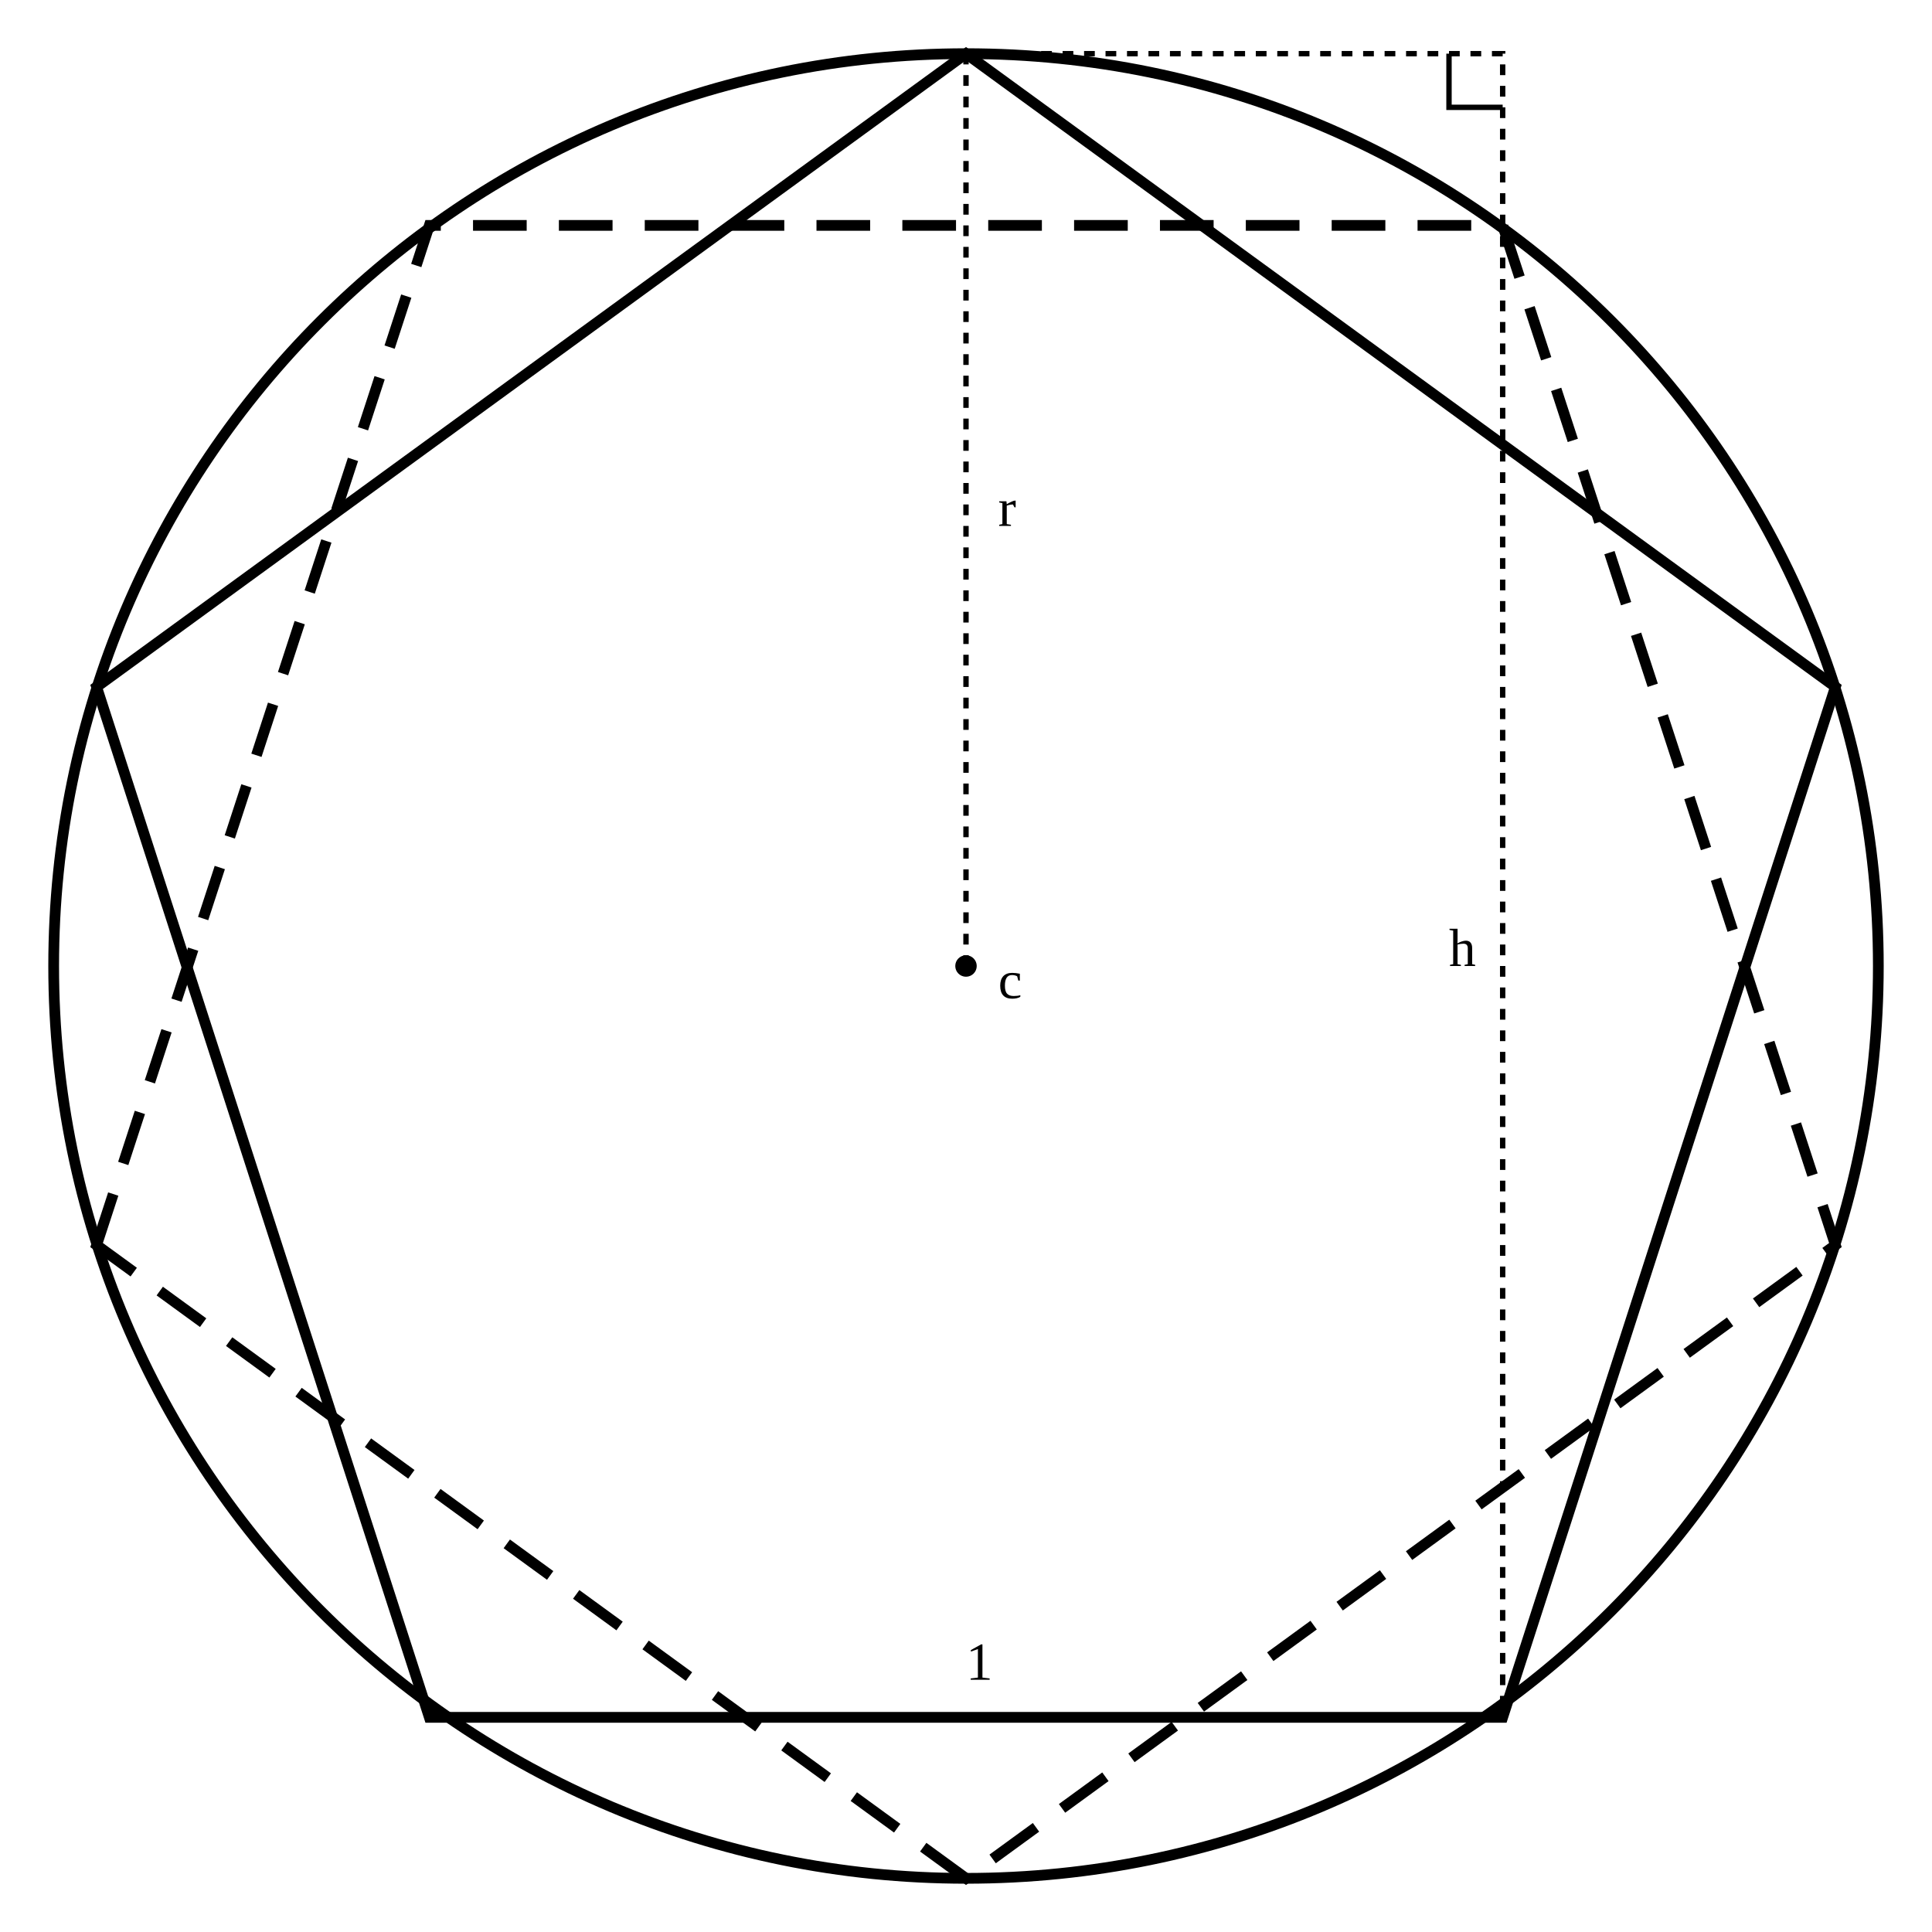
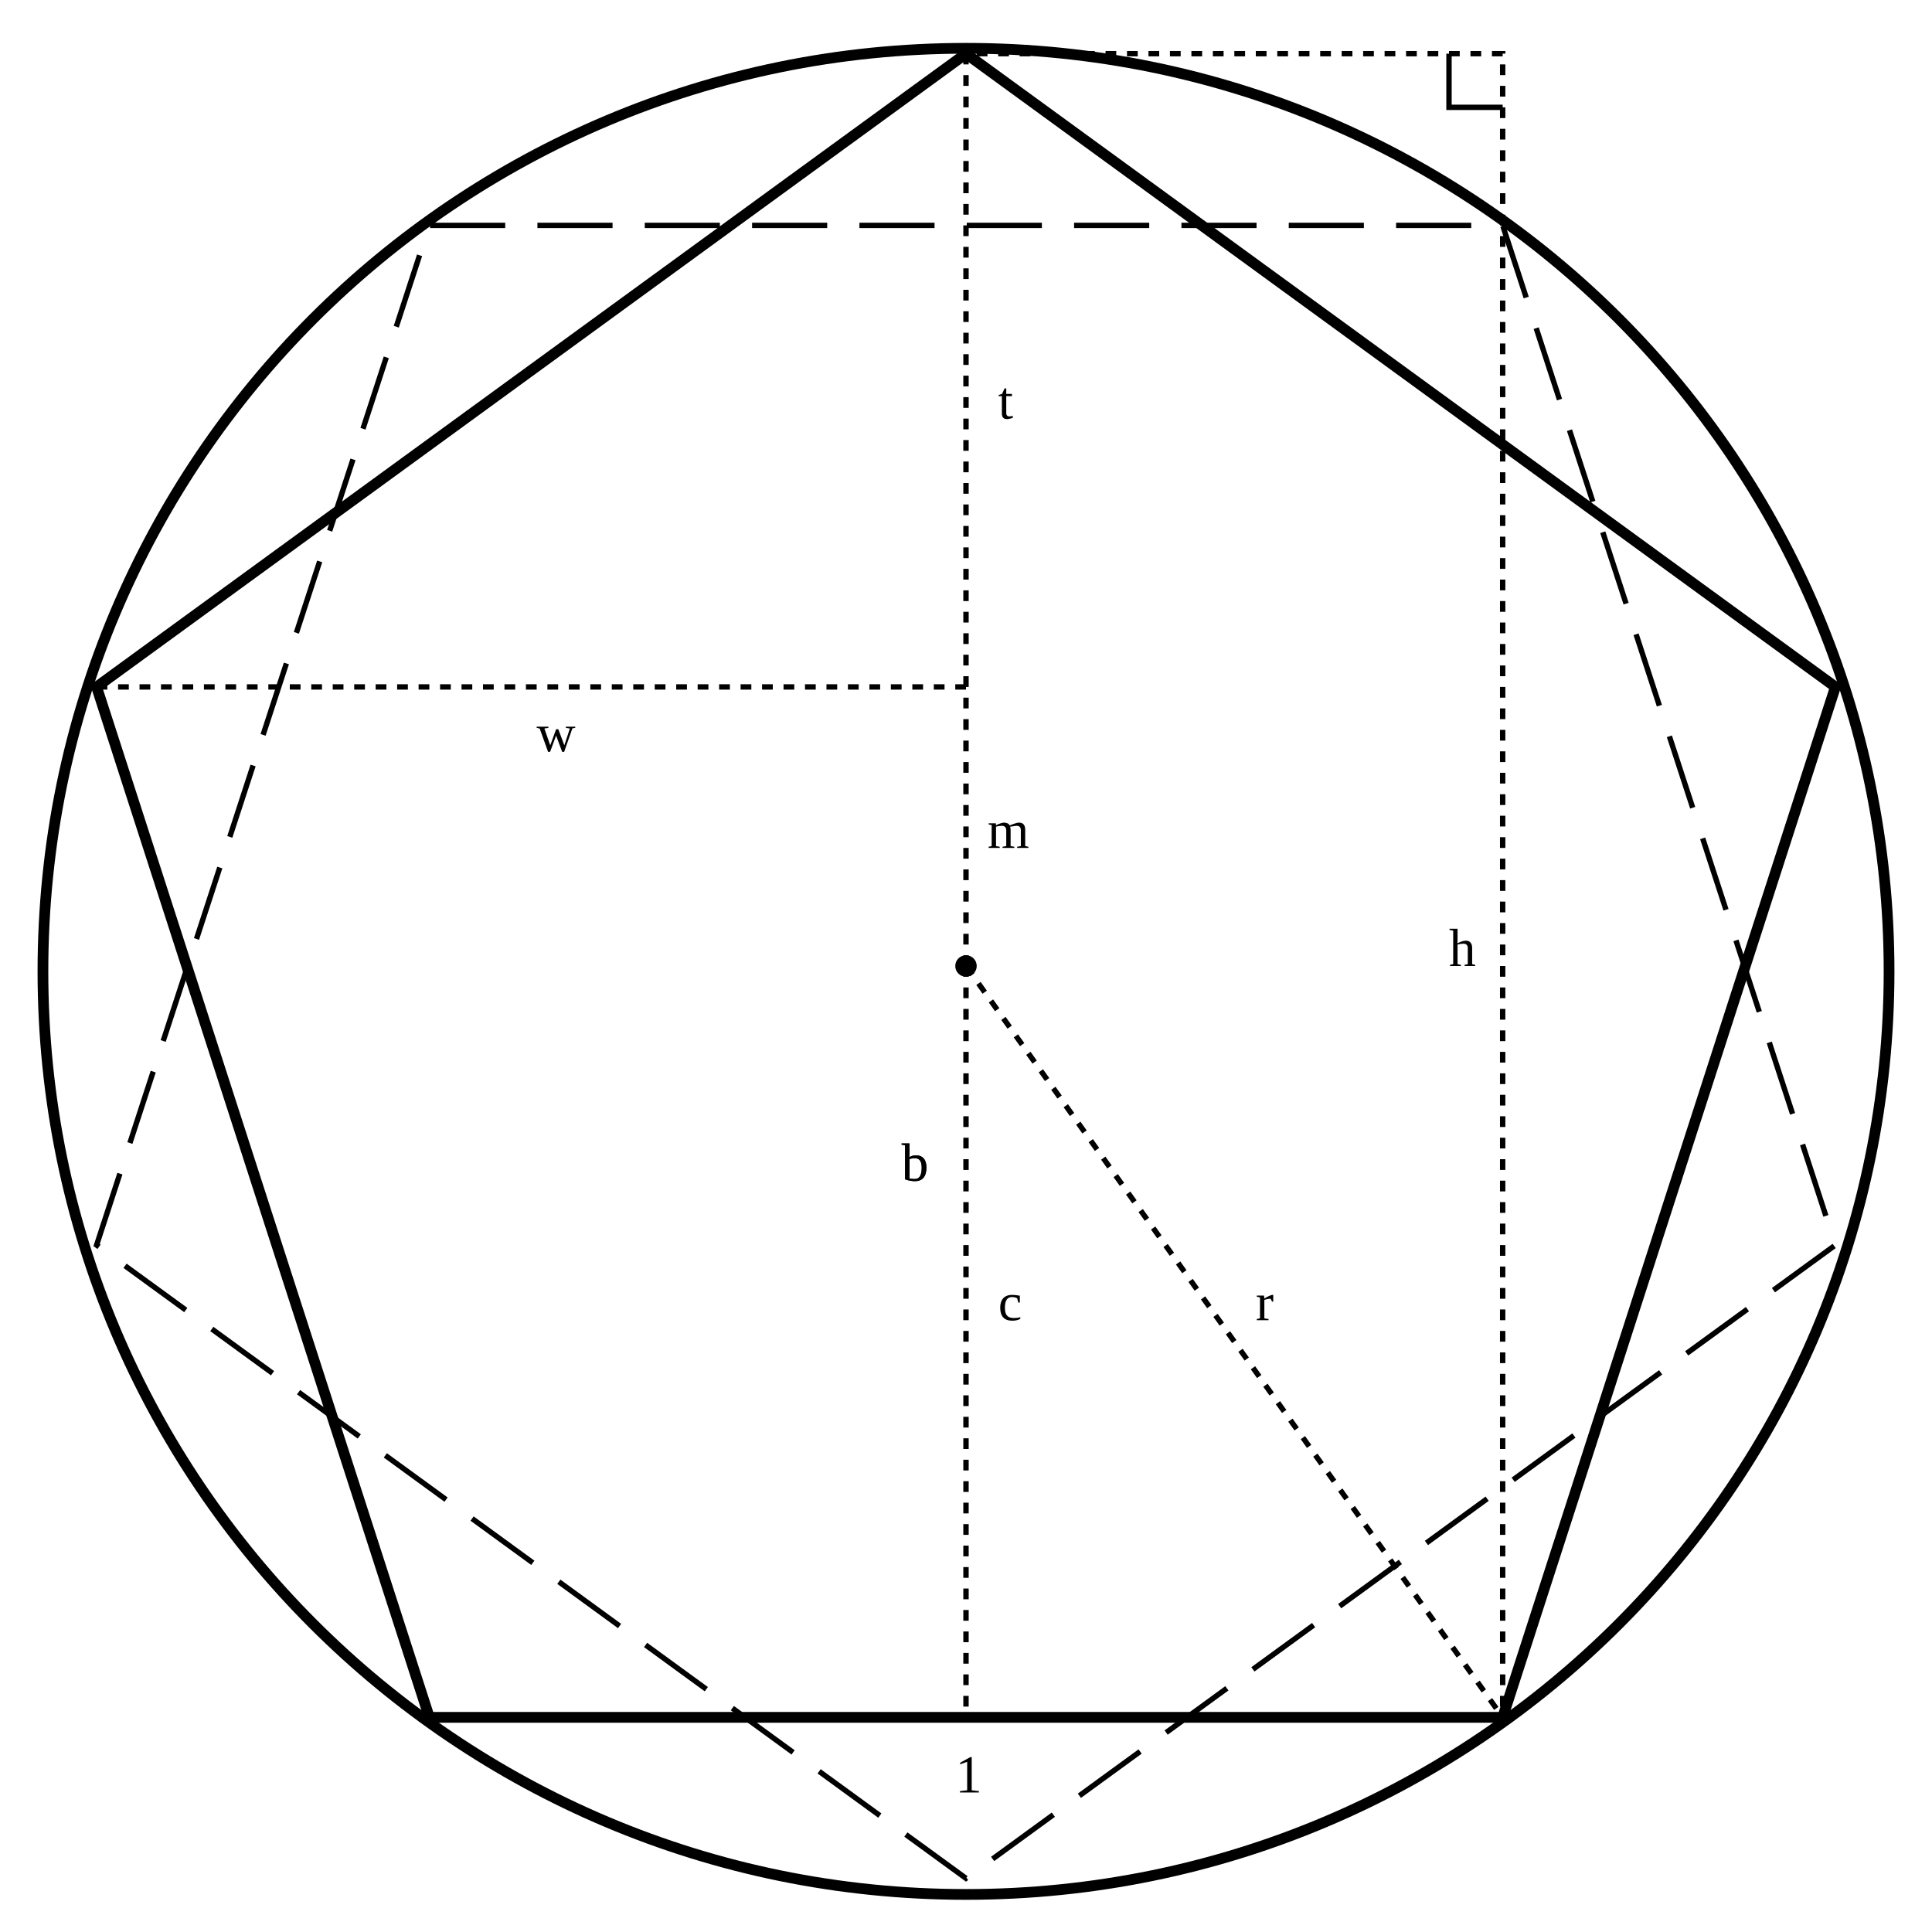
<svg xmlns="http://www.w3.org/2000/svg" viewBox="0 0 180 180" width="400" height="400">
  <rect width="100%" height="100%" fill="white" />
  <polygon points="9,64 40,160 140,160 171,64 90,5" fill="none" stroke="black" />
-   <polygon points="9,116 40,21 140,21 171,116 90,175" fill="none" stroke="black" stroke-dasharray="5,3" />
-   <circle cx="90" cy="90" r="85" fill="none" stroke="black" />
+   <polygon points="9,116 40,21 140,21 171,116 90,175" fill="none" stroke="black" stroke-width="0.5" stroke-dasharray="7,3" />
+   <circle cx="90" cy="90.5" r="86" fill="none" stroke="black" />
  <circle cx="90" cy="90" r="0.5" stroke="black" />
-   <text x="93" y="93" font-size="5">c</text>
+   <line x1="90" y1="90" x2="90" y2="160" stroke="black" stroke-width="0.5" stroke-dasharray="1" />
+   <text x="93" y="123" font-size="5">c</text>
+   <line x1="90" y1="90" x2="140" y2="160" stroke="black" stroke-width="0.5" stroke-dasharray="1" />
+   <text x="117" y="123" font-size="5">r</text>
  <line x1="90" y1="90" x2="90" y2="5" stroke="black" stroke-width="0.5" stroke-dasharray="1" />
-   <text x="93" y="49" font-size="5">r</text>
+   <text x="93" y="39" font-size="5">t</text>
+   <text x="92" y="79" font-size="5">m</text>
+   <text x="84" y="110" font-size="5">b</text>
+   <line x1="90" y1="64" x2="9" y2="64" stroke="black" stroke-width="0.5" stroke-dasharray="1" />
+   <text x="50" y="70" font-size="5">w</text>
+   <text x="84" y="110" font-size="5">b</text>
  <polyline points="140,159 140,5 90,5" stroke="black" fill="none" stroke-width="0.5" stroke-dasharray="1" />
  <polyline points="135,5 135,10 140,10" stroke="black" fill="none" stroke-width="0.5" />
  <text x="135" y="90" font-size="5">h</text>
-   <text x="90" y="156.5" font-size="5">1</text>
+   <text x="89" y="167" font-size="5">1</text>
</svg>
